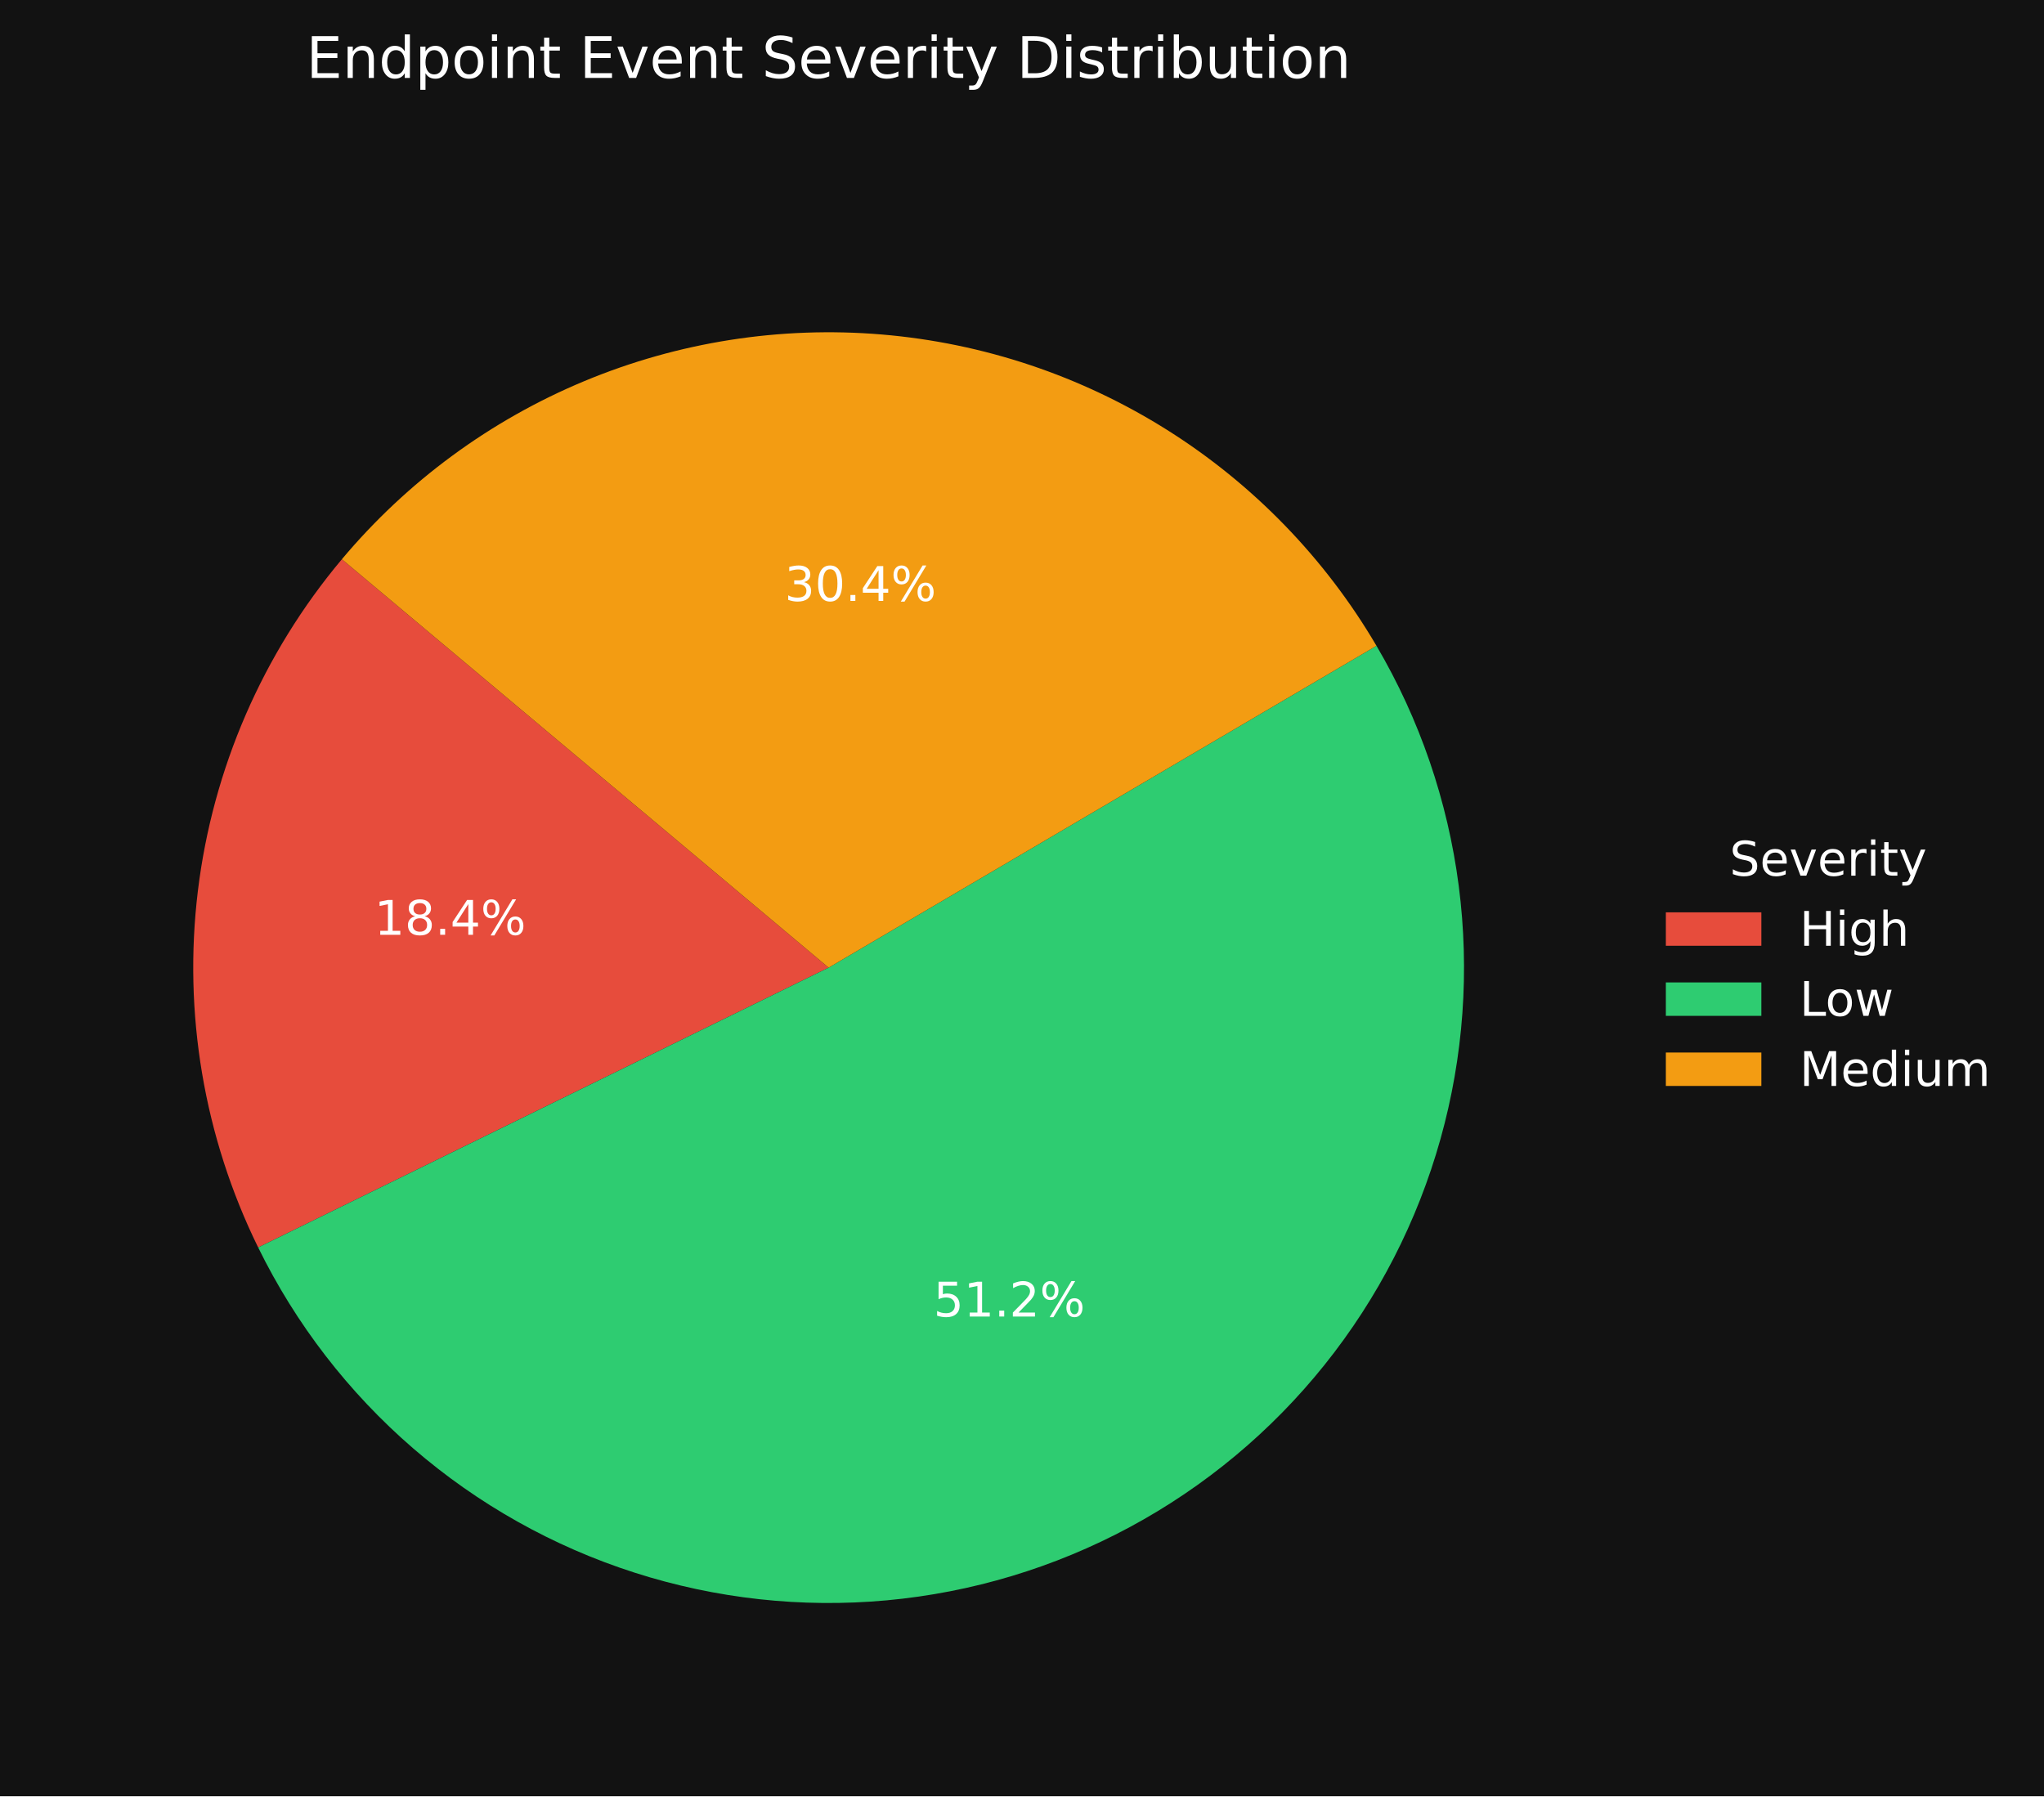
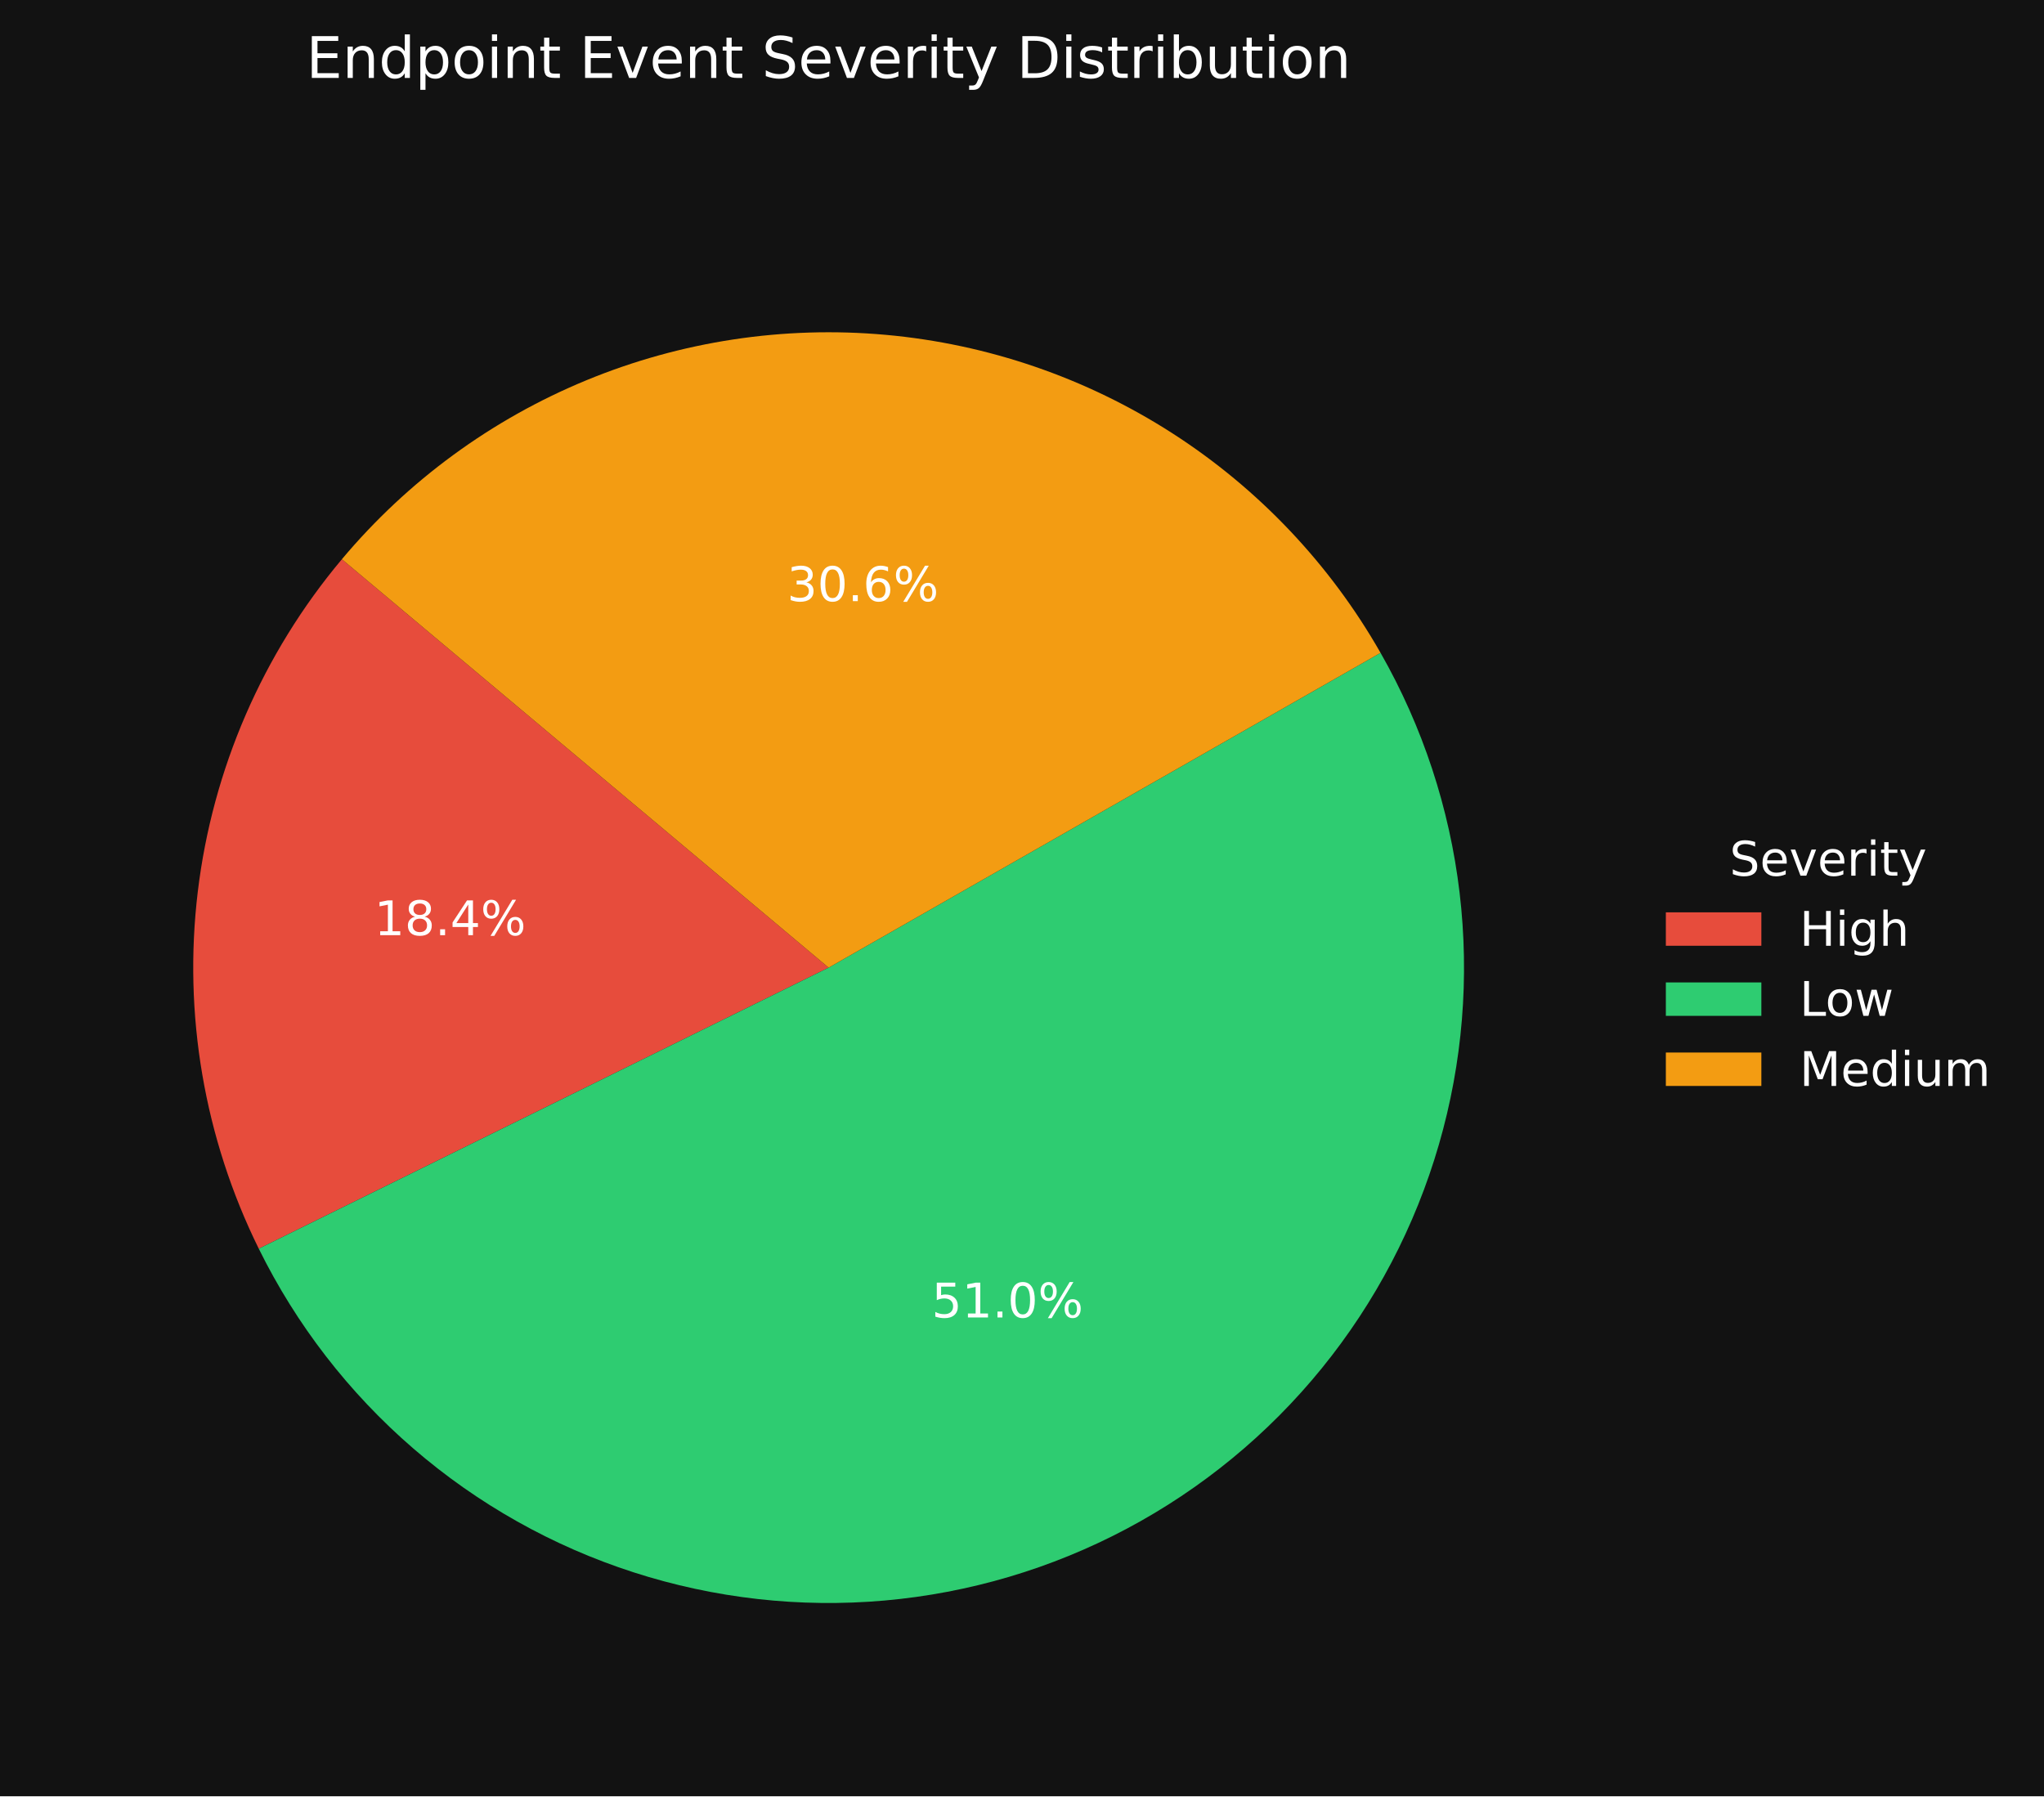
<svg xmlns="http://www.w3.org/2000/svg" xmlns:xlink="http://www.w3.org/1999/xlink" width="428.026pt" height="376.158pt" viewBox="0 0 428.026 376.158" version="1.1">
  <defs>
    <style type="text/css">*{stroke-linejoin: round; stroke-linecap: butt}</style>
  </defs>
  <g id="figure_1">
    <g id="patch_1">
      <path d="M 0 376.158  L 428.026 376.158  L 428.026 -0  L 0 -0  z " style="fill: #121212" />
    </g>
    <g id="axes_1">
      <g id="patch_2">
-         <path d="M 71.593 117.111  C 55.027 136.854 44.549 160.99 41.437 186.573  C 38.326 212.156 42.713 238.101 54.063 261.238  L 173.52 202.638  z " style="fill: #e74c3c" />
+         <path d="M 71.593 117.111  C 54.996 136.891 44.51 161.082 41.42 186.717  C 38.33 212.352 42.769 238.341 54.191 261.498  L 173.52 202.638  z " style="fill: #e74c3c" />
      </g>
      <g id="patch_3">
-         <path d="M 54.063 261.238  C 61.944 277.303 72.984 291.614 86.523 303.313  C 100.062 315.012 115.822 323.861 132.86 329.329  C 149.897 334.797 167.864 336.773 185.682 335.137  C 203.501 333.502 220.807 328.288 236.565 319.81  C 252.322 311.332 266.208 299.761 277.391 285.793  C 288.574 271.824 296.824 255.743 301.649 238.512  C 306.473 221.281 307.772 203.253 305.469 185.509  C 303.165 167.764 297.306 150.665 288.242 135.238  L 173.52 202.638  z " style="fill: #2ecc71" />
+         <path d="M 54.191 261.498  C 62.07 277.471 73.075 291.7 86.554 303.34  C 100.033 314.98 115.713 323.797 132.662 329.266  C 149.611 334.734 167.487 336.745 185.227 335.178  C 202.968 333.611 220.214 328.498 235.942 320.143  C 251.67 311.788 265.562 300.359 276.792 286.536  C 288.021 272.713 296.362 256.775 301.319 239.669  C 306.276 222.563 307.748 204.635 305.648 186.95  C 303.548 169.265 297.919 152.18 289.094 136.71  L 173.52 202.638  z " style="fill: #2ecc71" />
      </g>
      <g id="patch_4">
-         <path d="M 288.242 135.238  C 277.45 116.869 262.403 101.359 244.371 90.015  C 226.339 78.671 205.843 71.822 184.614 70.045  C 163.384 68.269 142.035 71.617 122.369 79.807  C 102.702 87.997 85.287 100.792 71.593 117.111  L 173.52 202.638  z " style="fill: #f39c12" />
+         <path d="M 289.094 136.71  C 278.467 118.08 263.492 102.294 245.448 90.699  C 227.404 79.105 206.822 72.044 185.461 70.119  C 164.1 68.194 142.587 71.462 122.761 79.644  C 102.936 87.826 85.379 100.682 71.593 117.111  L 173.52 202.638  z " style="fill: #f39c12" />
      </g>
      <g id="matplotlib.axis_1" />
      <g id="matplotlib.axis_2" />
      <g id="text_1">
-         <g style="fill: #ffffff" transform="translate(78.38685 195.7585) scale(0.1 -0.1)">
+         <g style="fill: #ffffff" transform="translate(78.37639 195.8448) scale(0.1 -0.1)">
          <defs>
            <path id="DejaVuSans-31" d="M 794 531  L 1825 531  L 1825 4091  L 703 3866  L 703 4441  L 1819 4666  L 2450 4666  L 2450 531  L 3481 531  L 3481 0  L 794 0  L 794 531  z " transform="scale(0.015625)" />
            <path id="DejaVuSans-38" d="M 2034 2216  Q 1584 2216 1326 1975  Q 1069 1734 1069 1313  Q 1069 891 1326 650  Q 1584 409 2034 409  Q 2484 409 2743 651  Q 3003 894 3003 1313  Q 3003 1734 2745 1975  Q 2488 2216 2034 2216  z M 1403 2484  Q 997 2584 770 2862  Q 544 3141 544 3541  Q 544 4100 942 4425  Q 1341 4750 2034 4750  Q 2731 4750 3128 4425  Q 3525 4100 3525 3541  Q 3525 3141 3298 2862  Q 3072 2584 2669 2484  Q 3125 2378 3379 2068  Q 3634 1759 3634 1313  Q 3634 634 3220 271  Q 2806 -91 2034 -91  Q 1263 -91 848 271  Q 434 634 434 1313  Q 434 1759 690 2068  Q 947 2378 1403 2484  z M 1172 3481  Q 1172 3119 1398 2916  Q 1625 2713 2034 2713  Q 2441 2713 2670 2916  Q 2900 3119 2900 3481  Q 2900 3844 2670 4047  Q 2441 4250 2034 4250  Q 1625 4250 1398 4047  Q 1172 3844 1172 3481  z " transform="scale(0.015625)" />
            <path id="DejaVuSans-2e" d="M 684 794  L 1344 794  L 1344 0  L 684 0  L 684 794  z " transform="scale(0.015625)" />
            <path id="DejaVuSans-34" d="M 2419 4116  L 825 1625  L 2419 1625  L 2419 4116  z M 2253 4666  L 3047 4666  L 3047 1625  L 3713 1625  L 3713 1100  L 3047 1100  L 3047 0  L 2419 0  L 2419 1100  L 313 1100  L 313 1709  L 2253 4666  z " transform="scale(0.015625)" />
            <path id="DejaVuSans-25" d="M 4653 2053  Q 4381 2053 4226 1822  Q 4072 1591 4072 1178  Q 4072 772 4226 539  Q 4381 306 4653 306  Q 4919 306 5073 539  Q 5228 772 5228 1178  Q 5228 1588 5073 1820  Q 4919 2053 4653 2053  z M 4653 2450  Q 5147 2450 5437 2106  Q 5728 1763 5728 1178  Q 5728 594 5436 251  Q 5144 -91 4653 -91  Q 4153 -91 3862 251  Q 3572 594 3572 1178  Q 3572 1766 3864 2108  Q 4156 2450 4653 2450  z M 1428 4353  Q 1159 4353 1004 4120  Q 850 3888 850 3481  Q 850 3069 1003 2837  Q 1156 2606 1428 2606  Q 1700 2606 1854 2837  Q 2009 3069 2009 3481  Q 2009 3884 1853 4118  Q 1697 4353 1428 4353  z M 4250 4750  L 4750 4750  L 1831 -91  L 1331 -91  L 4250 4750  z M 1428 4750  Q 1922 4750 2215 4408  Q 2509 4066 2509 3481  Q 2509 2891 2217 2550  Q 1925 2209 1428 2209  Q 931 2209 642 2551  Q 353 2894 353 3481  Q 353 4063 643 4406  Q 934 4750 1428 4750  z " transform="scale(0.015625)" />
          </defs>
          <use xlink:href="#DejaVuSans-31" />
          <use xlink:href="#DejaVuSans-38" transform="translate(63.62305 0)" />
          <use xlink:href="#DejaVuSans-2e" transform="translate(127.2461 0)" />
          <use xlink:href="#DejaVuSans-34" transform="translate(159.0332 0)" />
          <use xlink:href="#DejaVuSans-25" transform="translate(222.6562 0)" />
        </g>
      </g>
      <g id="text_2">
-         <g style="fill: #ffffff" transform="translate(195.4633 275.7006) scale(0.1 -0.1)">
+         <g style="fill: #ffffff" transform="translate(195.0899 275.9003) scale(0.1 -0.1)">
          <defs>
            <path id="DejaVuSans-35" d="M 691 4666  L 3169 4666  L 3169 4134  L 1269 4134  L 1269 2991  Q 1406 3038 1543 3061  Q 1681 3084 1819 3084  Q 2600 3084 3056 2656  Q 3513 2228 3513 1497  Q 3513 744 3044 326  Q 2575 -91 1722 -91  Q 1428 -91 1123 -41  Q 819 9 494 109  L 494 744  Q 775 591 1075 516  Q 1375 441 1709 441  Q 2250 441 2565 725  Q 2881 1009 2881 1497  Q 2881 1984 2565 2268  Q 2250 2553 1709 2553  Q 1456 2553 1204 2497  Q 953 2441 691 2322  L 691 4666  z " transform="scale(0.015625)" />
-             <path id="DejaVuSans-32" d="M 1228 531  L 3431 531  L 3431 0  L 469 0  L 469 531  Q 828 903 1448 1529  Q 2069 2156 2228 2338  Q 2531 2678 2651 2914  Q 2772 3150 2772 3378  Q 2772 3750 2511 3984  Q 2250 4219 1831 4219  Q 1534 4219 1204 4116  Q 875 4013 500 3803  L 500 4441  Q 881 4594 1212 4672  Q 1544 4750 1819 4750  Q 2544 4750 2975 4387  Q 3406 4025 3406 3419  Q 3406 3131 3298 2873  Q 3191 2616 2906 2266  Q 2828 2175 2409 1742  Q 1991 1309 1228 531  z " transform="scale(0.015625)" />
+             <path id="DejaVuSans-30" d="M 2034 4250  Q 1547 4250 1301 3770  Q 1056 3291 1056 2328  Q 1056 1369 1301 889  Q 1547 409 2034 409  Q 2525 409 2770 889  Q 3016 1369 3016 2328  Q 3016 3291 2770 3770  Q 2525 4250 2034 4250  z M 2034 4750  Q 2819 4750 3233 4129  Q 3647 3509 3647 2328  Q 3647 1150 3233 529  Q 2819 -91 2034 -91  Q 1250 -91 836 529  Q 422 1150 422 2328  Q 422 3509 836 4129  Q 1250 4750 2034 4750  z " transform="scale(0.015625)" />
          </defs>
          <use xlink:href="#DejaVuSans-35" />
          <use xlink:href="#DejaVuSans-31" transform="translate(63.62305 0)" />
          <use xlink:href="#DejaVuSans-2e" transform="translate(127.2461 0)" />
-           <use xlink:href="#DejaVuSans-32" transform="translate(159.0332 0)" />
+           <use xlink:href="#DejaVuSans-30" transform="translate(159.0332 0)" />
          <use xlink:href="#DejaVuSans-25" transform="translate(222.6562 0)" />
        </g>
      </g>
      <g id="text_3">
-         <g style="fill: #ffffff" transform="translate(164.2926 125.8419) scale(0.1 -0.1)">
+         <g style="fill: #ffffff" transform="translate(164.801 125.886) scale(0.1 -0.1)">
          <defs>
            <path id="DejaVuSans-33" d="M 2597 2516  Q 3050 2419 3304 2112  Q 3559 1806 3559 1356  Q 3559 666 3084 287  Q 2609 -91 1734 -91  Q 1441 -91 1130 -33  Q 819 25 488 141  L 488 750  Q 750 597 1062 519  Q 1375 441 1716 441  Q 2309 441 2620 675  Q 2931 909 2931 1356  Q 2931 1769 2642 2001  Q 2353 2234 1838 2234  L 1294 2234  L 1294 2753  L 1863 2753  Q 2328 2753 2575 2939  Q 2822 3125 2822 3475  Q 2822 3834 2567 4026  Q 2313 4219 1838 4219  Q 1578 4219 1281 4162  Q 984 4106 628 3988  L 628 4550  Q 988 4650 1302 4700  Q 1616 4750 1894 4750  Q 2613 4750 3031 4423  Q 3450 4097 3450 3541  Q 3450 3153 3228 2886  Q 3006 2619 2597 2516  z " transform="scale(0.015625)" />
-             <path id="DejaVuSans-30" d="M 2034 4250  Q 1547 4250 1301 3770  Q 1056 3291 1056 2328  Q 1056 1369 1301 889  Q 1547 409 2034 409  Q 2525 409 2770 889  Q 3016 1369 3016 2328  Q 3016 3291 2770 3770  Q 2525 4250 2034 4250  z M 2034 4750  Q 2819 4750 3233 4129  Q 3647 3509 3647 2328  Q 3647 1150 3233 529  Q 2819 -91 2034 -91  Q 1250 -91 836 529  Q 422 1150 422 2328  Q 422 3509 836 4129  Q 1250 4750 2034 4750  z " transform="scale(0.015625)" />
+             <path id="DejaVuSans-36" d="M 2113 2584  Q 1688 2584 1439 2293  Q 1191 2003 1191 1497  Q 1191 994 1439 701  Q 1688 409 2113 409  Q 2538 409 2786 701  Q 3034 994 3034 1497  Q 3034 2003 2786 2293  Q 2538 2584 2113 2584  z M 3366 4563  L 3366 3988  Q 3128 4100 2886 4159  Q 2644 4219 2406 4219  Q 1781 4219 1451 3797  Q 1122 3375 1075 2522  Q 1259 2794 1537 2939  Q 1816 3084 2150 3084  Q 2853 3084 3261 2657  Q 3669 2231 3669 1497  Q 3669 778 3244 343  Q 2819 -91 2113 -91  Q 1303 -91 875 529  Q 447 1150 447 2328  Q 447 3434 972 4092  Q 1497 4750 2381 4750  Q 2619 4750 2861 4703  Q 3103 4656 3366 4563  z " transform="scale(0.015625)" />
          </defs>
          <use xlink:href="#DejaVuSans-33" />
          <use xlink:href="#DejaVuSans-30" transform="translate(63.62305 0)" />
          <use xlink:href="#DejaVuSans-2e" transform="translate(127.2461 0)" />
-           <use xlink:href="#DejaVuSans-34" transform="translate(159.0332 0)" />
+           <use xlink:href="#DejaVuSans-36" transform="translate(159.0332 0)" />
          <use xlink:href="#DejaVuSans-25" transform="translate(222.6562 0)" />
        </g>
      </g>
      <g id="text_4">
        <g style="fill: #ffffff" transform="translate(64.12219 16.31812) scale(0.12 -0.12)">
          <defs>
            <path id="DejaVuSans-45" d="M 628 4666  L 3578 4666  L 3578 4134  L 1259 4134  L 1259 2753  L 3481 2753  L 3481 2222  L 1259 2222  L 1259 531  L 3634 531  L 3634 0  L 628 0  L 628 4666  z " transform="scale(0.015625)" />
            <path id="DejaVuSans-6e" d="M 3513 2113  L 3513 0  L 2938 0  L 2938 2094  Q 2938 2591 2744 2837  Q 2550 3084 2163 3084  Q 1697 3084 1428 2787  Q 1159 2491 1159 1978  L 1159 0  L 581 0  L 581 3500  L 1159 3500  L 1159 2956  Q 1366 3272 1645 3428  Q 1925 3584 2291 3584  Q 2894 3584 3203 3211  Q 3513 2838 3513 2113  z " transform="scale(0.015625)" />
            <path id="DejaVuSans-64" d="M 2906 2969  L 2906 4863  L 3481 4863  L 3481 0  L 2906 0  L 2906 525  Q 2725 213 2448 61  Q 2172 -91 1784 -91  Q 1150 -91 751 415  Q 353 922 353 1747  Q 353 2572 751 3078  Q 1150 3584 1784 3584  Q 2172 3584 2448 3432  Q 2725 3281 2906 2969  z M 947 1747  Q 947 1113 1208 752  Q 1469 391 1925 391  Q 2381 391 2643 752  Q 2906 1113 2906 1747  Q 2906 2381 2643 2742  Q 2381 3103 1925 3103  Q 1469 3103 1208 2742  Q 947 2381 947 1747  z " transform="scale(0.015625)" />
            <path id="DejaVuSans-70" d="M 1159 525  L 1159 -1331  L 581 -1331  L 581 3500  L 1159 3500  L 1159 2969  Q 1341 3281 1617 3432  Q 1894 3584 2278 3584  Q 2916 3584 3314 3078  Q 3713 2572 3713 1747  Q 3713 922 3314 415  Q 2916 -91 2278 -91  Q 1894 -91 1617 61  Q 1341 213 1159 525  z M 3116 1747  Q 3116 2381 2855 2742  Q 2594 3103 2138 3103  Q 1681 3103 1420 2742  Q 1159 2381 1159 1747  Q 1159 1113 1420 752  Q 1681 391 2138 391  Q 2594 391 2855 752  Q 3116 1113 3116 1747  z " transform="scale(0.015625)" />
            <path id="DejaVuSans-6f" d="M 1959 3097  Q 1497 3097 1228 2736  Q 959 2375 959 1747  Q 959 1119 1226 758  Q 1494 397 1959 397  Q 2419 397 2687 759  Q 2956 1122 2956 1747  Q 2956 2369 2687 2733  Q 2419 3097 1959 3097  z M 1959 3584  Q 2709 3584 3137 3096  Q 3566 2609 3566 1747  Q 3566 888 3137 398  Q 2709 -91 1959 -91  Q 1206 -91 779 398  Q 353 888 353 1747  Q 353 2609 779 3096  Q 1206 3584 1959 3584  z " transform="scale(0.015625)" />
            <path id="DejaVuSans-69" d="M 603 3500  L 1178 3500  L 1178 0  L 603 0  L 603 3500  z M 603 4863  L 1178 4863  L 1178 4134  L 603 4134  L 603 4863  z " transform="scale(0.015625)" />
            <path id="DejaVuSans-74" d="M 1172 4494  L 1172 3500  L 2356 3500  L 2356 3053  L 1172 3053  L 1172 1153  Q 1172 725 1289 603  Q 1406 481 1766 481  L 2356 481  L 2356 0  L 1766 0  Q 1100 0 847 248  Q 594 497 594 1153  L 594 3053  L 172 3053  L 172 3500  L 594 3500  L 594 4494  L 1172 4494  z " transform="scale(0.015625)" />
            <path id="DejaVuSans-20" transform="scale(0.015625)" />
            <path id="DejaVuSans-76" d="M 191 3500  L 800 3500  L 1894 563  L 2988 3500  L 3597 3500  L 2284 0  L 1503 0  L 191 3500  z " transform="scale(0.015625)" />
            <path id="DejaVuSans-65" d="M 3597 1894  L 3597 1613  L 953 1613  Q 991 1019 1311 708  Q 1631 397 2203 397  Q 2534 397 2845 478  Q 3156 559 3463 722  L 3463 178  Q 3153 47 2828 -22  Q 2503 -91 2169 -91  Q 1331 -91 842 396  Q 353 884 353 1716  Q 353 2575 817 3079  Q 1281 3584 2069 3584  Q 2775 3584 3186 3129  Q 3597 2675 3597 1894  z M 3022 2063  Q 3016 2534 2758 2815  Q 2500 3097 2075 3097  Q 1594 3097 1305 2825  Q 1016 2553 972 2059  L 3022 2063  z " transform="scale(0.015625)" />
            <path id="DejaVuSans-53" d="M 3425 4513  L 3425 3897  Q 3066 4069 2747 4153  Q 2428 4238 2131 4238  Q 1616 4238 1336 4038  Q 1056 3838 1056 3469  Q 1056 3159 1242 3001  Q 1428 2844 1947 2747  L 2328 2669  Q 3034 2534 3370 2195  Q 3706 1856 3706 1288  Q 3706 609 3251 259  Q 2797 -91 1919 -91  Q 1588 -91 1214 -16  Q 841 59 441 206  L 441 856  Q 825 641 1194 531  Q 1563 422 1919 422  Q 2459 422 2753 634  Q 3047 847 3047 1241  Q 3047 1584 2836 1778  Q 2625 1972 2144 2069  L 1759 2144  Q 1053 2284 737 2584  Q 422 2884 422 3419  Q 422 4038 858 4394  Q 1294 4750 2059 4750  Q 2388 4750 2728 4690  Q 3069 4631 3425 4513  z " transform="scale(0.015625)" />
            <path id="DejaVuSans-72" d="M 2631 2963  Q 2534 3019 2420 3045  Q 2306 3072 2169 3072  Q 1681 3072 1420 2755  Q 1159 2438 1159 1844  L 1159 0  L 581 0  L 581 3500  L 1159 3500  L 1159 2956  Q 1341 3275 1631 3429  Q 1922 3584 2338 3584  Q 2397 3584 2469 3576  Q 2541 3569 2628 3553  L 2631 2963  z " transform="scale(0.015625)" />
            <path id="DejaVuSans-79" d="M 2059 -325  Q 1816 -950 1584 -1140  Q 1353 -1331 966 -1331  L 506 -1331  L 506 -850  L 844 -850  Q 1081 -850 1212 -737  Q 1344 -625 1503 -206  L 1606 56  L 191 3500  L 800 3500  L 1894 763  L 2988 3500  L 3597 3500  L 2059 -325  z " transform="scale(0.015625)" />
            <path id="DejaVuSans-44" d="M 1259 4147  L 1259 519  L 2022 519  Q 2988 519 3436 956  Q 3884 1394 3884 2338  Q 3884 3275 3436 3711  Q 2988 4147 2022 4147  L 1259 4147  z M 628 4666  L 1925 4666  Q 3281 4666 3915 4102  Q 4550 3538 4550 2338  Q 4550 1131 3912 565  Q 3275 0 1925 0  L 628 0  L 628 4666  z " transform="scale(0.015625)" />
            <path id="DejaVuSans-73" d="M 2834 3397  L 2834 2853  Q 2591 2978 2328 3040  Q 2066 3103 1784 3103  Q 1356 3103 1142 2972  Q 928 2841 928 2578  Q 928 2378 1081 2264  Q 1234 2150 1697 2047  L 1894 2003  Q 2506 1872 2764 1633  Q 3022 1394 3022 966  Q 3022 478 2636 193  Q 2250 -91 1575 -91  Q 1294 -91 989 -36  Q 684 19 347 128  L 347 722  Q 666 556 975 473  Q 1284 391 1588 391  Q 1994 391 2212 530  Q 2431 669 2431 922  Q 2431 1156 2273 1281  Q 2116 1406 1581 1522  L 1381 1569  Q 847 1681 609 1914  Q 372 2147 372 2553  Q 372 3047 722 3315  Q 1072 3584 1716 3584  Q 2034 3584 2315 3537  Q 2597 3491 2834 3397  z " transform="scale(0.015625)" />
            <path id="DejaVuSans-62" d="M 3116 1747  Q 3116 2381 2855 2742  Q 2594 3103 2138 3103  Q 1681 3103 1420 2742  Q 1159 2381 1159 1747  Q 1159 1113 1420 752  Q 1681 391 2138 391  Q 2594 391 2855 752  Q 3116 1113 3116 1747  z M 1159 2969  Q 1341 3281 1617 3432  Q 1894 3584 2278 3584  Q 2916 3584 3314 3078  Q 3713 2572 3713 1747  Q 3713 922 3314 415  Q 2916 -91 2278 -91  Q 1894 -91 1617 61  Q 1341 213 1159 525  L 1159 0  L 581 0  L 581 4863  L 1159 4863  L 1159 2969  z " transform="scale(0.015625)" />
            <path id="DejaVuSans-75" d="M 544 1381  L 544 3500  L 1119 3500  L 1119 1403  Q 1119 906 1312 657  Q 1506 409 1894 409  Q 2359 409 2629 706  Q 2900 1003 2900 1516  L 2900 3500  L 3475 3500  L 3475 0  L 2900 0  L 2900 538  Q 2691 219 2414 64  Q 2138 -91 1772 -91  Q 1169 -91 856 284  Q 544 659 544 1381  z M 1991 3584  L 1991 3584  z " transform="scale(0.015625)" />
          </defs>
          <use xlink:href="#DejaVuSans-45" />
          <use xlink:href="#DejaVuSans-6e" transform="translate(63.18359 0)" />
          <use xlink:href="#DejaVuSans-64" transform="translate(126.5625 0)" />
          <use xlink:href="#DejaVuSans-70" transform="translate(190.0391 0)" />
          <use xlink:href="#DejaVuSans-6f" transform="translate(253.5156 0)" />
          <use xlink:href="#DejaVuSans-69" transform="translate(314.6973 0)" />
          <use xlink:href="#DejaVuSans-6e" transform="translate(342.4805 0)" />
          <use xlink:href="#DejaVuSans-74" transform="translate(405.8594 0)" />
          <use xlink:href="#DejaVuSans-20" transform="translate(445.0684 0)" />
          <use xlink:href="#DejaVuSans-45" transform="translate(476.8555 0)" />
          <use xlink:href="#DejaVuSans-76" transform="translate(540.0391 0)" />
          <use xlink:href="#DejaVuSans-65" transform="translate(599.2188 0)" />
          <use xlink:href="#DejaVuSans-6e" transform="translate(660.7422 0)" />
          <use xlink:href="#DejaVuSans-74" transform="translate(724.1211 0)" />
          <use xlink:href="#DejaVuSans-20" transform="translate(763.3301 0)" />
          <use xlink:href="#DejaVuSans-53" transform="translate(795.1172 0)" />
          <use xlink:href="#DejaVuSans-65" transform="translate(858.5938 0)" />
          <use xlink:href="#DejaVuSans-76" transform="translate(920.1172 0)" />
          <use xlink:href="#DejaVuSans-65" transform="translate(979.2969 0)" />
          <use xlink:href="#DejaVuSans-72" transform="translate(1040.82 0)" />
          <use xlink:href="#DejaVuSans-69" transform="translate(1081.934 0)" />
          <use xlink:href="#DejaVuSans-74" transform="translate(1109.717 0)" />
          <use xlink:href="#DejaVuSans-79" transform="translate(1148.926 0)" />
          <use xlink:href="#DejaVuSans-20" transform="translate(1208.105 0)" />
          <use xlink:href="#DejaVuSans-44" transform="translate(1239.893 0)" />
          <use xlink:href="#DejaVuSans-69" transform="translate(1316.895 0)" />
          <use xlink:href="#DejaVuSans-73" transform="translate(1344.678 0)" />
          <use xlink:href="#DejaVuSans-74" transform="translate(1396.777 0)" />
          <use xlink:href="#DejaVuSans-72" transform="translate(1435.986 0)" />
          <use xlink:href="#DejaVuSans-69" transform="translate(1477.1 0)" />
          <use xlink:href="#DejaVuSans-62" transform="translate(1504.883 0)" />
          <use xlink:href="#DejaVuSans-75" transform="translate(1568.359 0)" />
          <use xlink:href="#DejaVuSans-74" transform="translate(1631.738 0)" />
          <use xlink:href="#DejaVuSans-69" transform="translate(1670.947 0)" />
          <use xlink:href="#DejaVuSans-6f" transform="translate(1698.73 0)" />
          <use xlink:href="#DejaVuSans-6e" transform="translate(1759.912 0)" />
        </g>
      </g>
      <g id="legend_1">
        <g id="text_5">
          <g style="fill: #ffffff" transform="translate(362.1822 183.3803) scale(0.1 -0.1)">
            <use xlink:href="#DejaVuSans-53" />
            <use xlink:href="#DejaVuSans-65" transform="translate(63.47656 0)" />
            <use xlink:href="#DejaVuSans-76" transform="translate(125 0)" />
            <use xlink:href="#DejaVuSans-65" transform="translate(184.1797 0)" />
            <use xlink:href="#DejaVuSans-72" transform="translate(245.7031 0)" />
            <use xlink:href="#DejaVuSans-69" transform="translate(286.8164 0)" />
            <use xlink:href="#DejaVuSans-74" transform="translate(314.5996 0)" />
            <use xlink:href="#DejaVuSans-79" transform="translate(353.8086 0)" />
          </g>
        </g>
        <g id="patch_5">
          <path d="M 348.84 198.058  L 368.84 198.058  L 368.84 191.058  L 348.84 191.058  z " style="fill: #e74c3c" />
        </g>
        <g id="text_6">
          <g style="fill: #ffffff" transform="translate(376.84 198.0584) scale(0.1 -0.1)">
            <defs>
              <path id="DejaVuSans-48" d="M 628 4666  L 1259 4666  L 1259 2753  L 3553 2753  L 3553 4666  L 4184 4666  L 4184 0  L 3553 0  L 3553 2222  L 1259 2222  L 1259 0  L 628 0  L 628 4666  z " transform="scale(0.015625)" />
              <path id="DejaVuSans-67" d="M 2906 1791  Q 2906 2416 2648 2759  Q 2391 3103 1925 3103  Q 1463 3103 1205 2759  Q 947 2416 947 1791  Q 947 1169 1205 825  Q 1463 481 1925 481  Q 2391 481 2648 825  Q 2906 1169 2906 1791  z M 3481 434  Q 3481 -459 3084 -895  Q 2688 -1331 1869 -1331  Q 1566 -1331 1297 -1286  Q 1028 -1241 775 -1147  L 775 -588  Q 1028 -725 1275 -790  Q 1522 -856 1778 -856  Q 2344 -856 2625 -561  Q 2906 -266 2906 331  L 2906 616  Q 2728 306 2450 153  Q 2172 0 1784 0  Q 1141 0 747 490  Q 353 981 353 1791  Q 353 2603 747 3093  Q 1141 3584 1784 3584  Q 2172 3584 2450 3431  Q 2728 3278 2906 2969  L 2906 3500  L 3481 3500  L 3481 434  z " transform="scale(0.015625)" />
              <path id="DejaVuSans-68" d="M 3513 2113  L 3513 0  L 2938 0  L 2938 2094  Q 2938 2591 2744 2837  Q 2550 3084 2163 3084  Q 1697 3084 1428 2787  Q 1159 2491 1159 1978  L 1159 0  L 581 0  L 581 4863  L 1159 4863  L 1159 2956  Q 1366 3272 1645 3428  Q 1925 3584 2291 3584  Q 2894 3584 3203 3211  Q 3513 2838 3513 2113  z " transform="scale(0.015625)" />
            </defs>
            <use xlink:href="#DejaVuSans-48" />
            <use xlink:href="#DejaVuSans-69" transform="translate(75.19531 0)" />
            <use xlink:href="#DejaVuSans-67" transform="translate(102.9785 0)" />
            <use xlink:href="#DejaVuSans-68" transform="translate(166.4551 0)" />
          </g>
        </g>
        <g id="patch_6">
          <path d="M 348.84 212.737  L 368.84 212.737  L 368.84 205.737  L 348.84 205.737  z " style="fill: #2ecc71" />
        </g>
        <g id="text_7">
          <g style="fill: #ffffff" transform="translate(376.84 212.7366) scale(0.1 -0.1)">
            <defs>
              <path id="DejaVuSans-4c" d="M 628 4666  L 1259 4666  L 1259 531  L 3531 531  L 3531 0  L 628 0  L 628 4666  z " transform="scale(0.015625)" />
              <path id="DejaVuSans-77" d="M 269 3500  L 844 3500  L 1563 769  L 2278 3500  L 2956 3500  L 3675 769  L 4391 3500  L 4966 3500  L 4050 0  L 3372 0  L 2619 2869  L 1863 0  L 1184 0  L 269 3500  z " transform="scale(0.015625)" />
            </defs>
            <use xlink:href="#DejaVuSans-4c" />
            <use xlink:href="#DejaVuSans-6f" transform="translate(53.96289 0)" />
            <use xlink:href="#DejaVuSans-77" transform="translate(115.1445 0)" />
          </g>
        </g>
        <g id="patch_7">
          <path d="M 348.84 227.415  L 368.84 227.415  L 368.84 220.415  L 348.84 220.415  z " style="fill: #f39c12" />
        </g>
        <g id="text_8">
          <g style="fill: #ffffff" transform="translate(376.84 227.4147) scale(0.1 -0.1)">
            <defs>
              <path id="DejaVuSans-4d" d="M 628 4666  L 1569 4666  L 2759 1491  L 3956 4666  L 4897 4666  L 4897 0  L 4281 0  L 4281 4097  L 3078 897  L 2444 897  L 1241 4097  L 1241 0  L 628 0  L 628 4666  z " transform="scale(0.015625)" />
              <path id="DejaVuSans-6d" d="M 3328 2828  Q 3544 3216 3844 3400  Q 4144 3584 4550 3584  Q 5097 3584 5394 3201  Q 5691 2819 5691 2113  L 5691 0  L 5113 0  L 5113 2094  Q 5113 2597 4934 2840  Q 4756 3084 4391 3084  Q 3944 3084 3684 2787  Q 3425 2491 3425 1978  L 3425 0  L 2847 0  L 2847 2094  Q 2847 2600 2669 2842  Q 2491 3084 2119 3084  Q 1678 3084 1418 2786  Q 1159 2488 1159 1978  L 1159 0  L 581 0  L 581 3500  L 1159 3500  L 1159 2956  Q 1356 3278 1631 3431  Q 1906 3584 2284 3584  Q 2666 3584 2933 3390  Q 3200 3197 3328 2828  z " transform="scale(0.015625)" />
            </defs>
            <use xlink:href="#DejaVuSans-4d" />
            <use xlink:href="#DejaVuSans-65" transform="translate(86.2793 0)" />
            <use xlink:href="#DejaVuSans-64" transform="translate(147.8027 0)" />
            <use xlink:href="#DejaVuSans-69" transform="translate(211.2793 0)" />
            <use xlink:href="#DejaVuSans-75" transform="translate(239.0625 0)" />
            <use xlink:href="#DejaVuSans-6d" transform="translate(302.4414 0)" />
          </g>
        </g>
      </g>
    </g>
  </g>
</svg>
